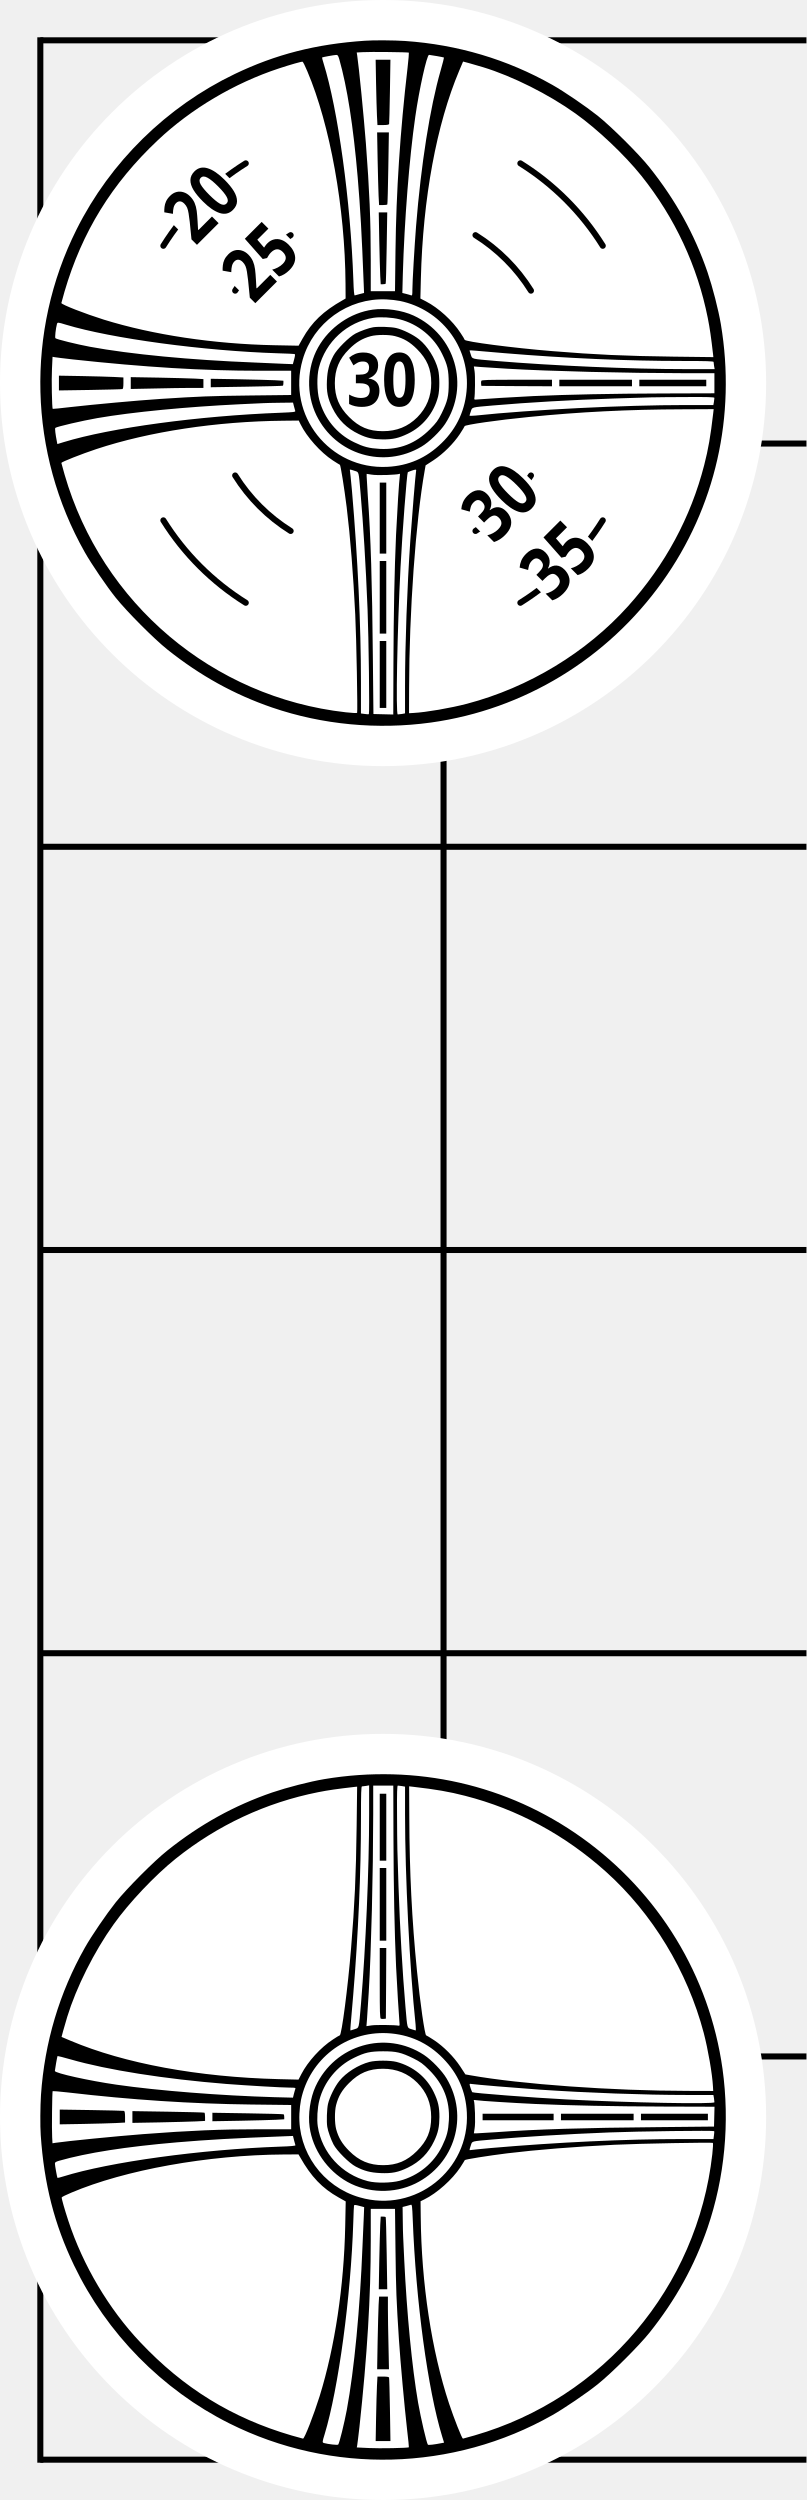
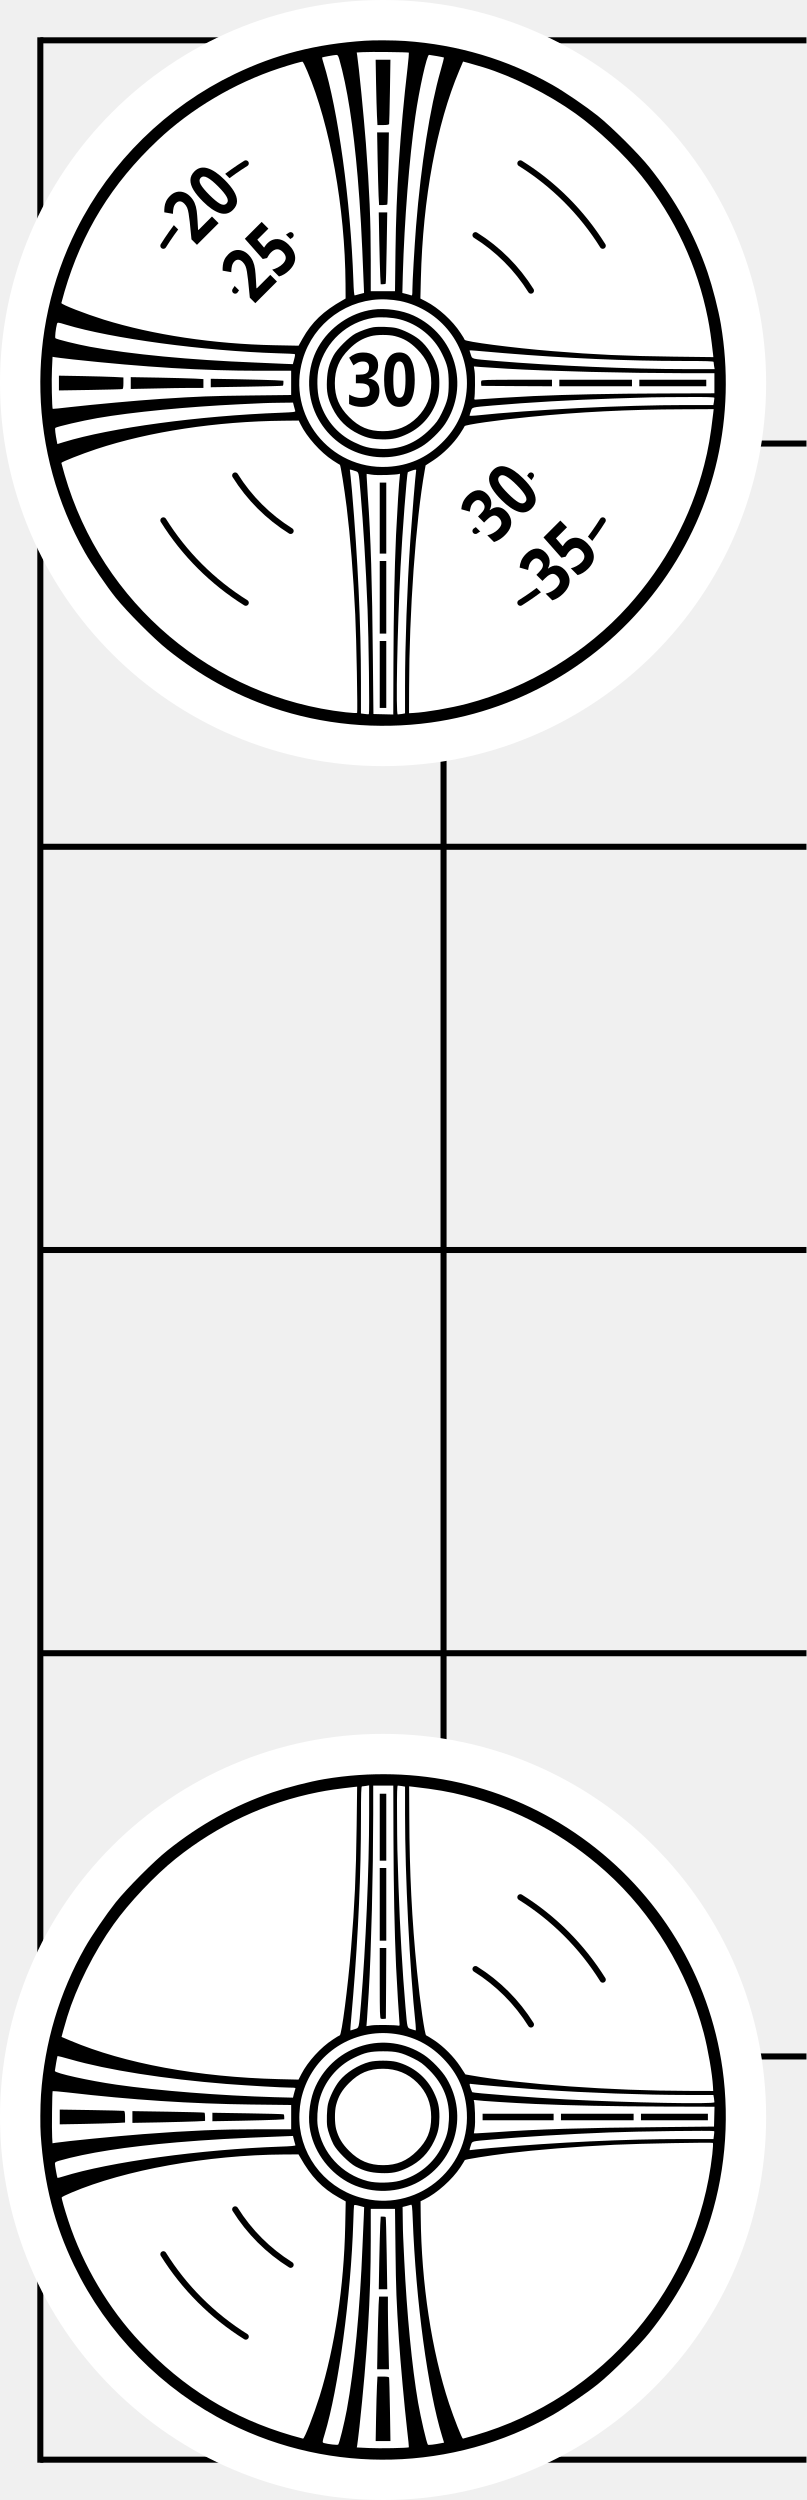
<svg xmlns="http://www.w3.org/2000/svg" xmlns:xlink="http://www.w3.org/1999/xlink" width="200mm" height="620mm" viewBox="0 0 200 620" version="1.1" id="svg8">
  <defs id="defs2" />
  <g id="layer1" transform="translate(0,323)">
    <path style="fill:none;stroke:#000000;stroke-width:1.5;stroke-linecap:butt;stroke-linejoin:miter;stroke-miterlimit:4;stroke-dasharray:none;stroke-opacity:1" d="M 10,287 H 200" id="path41" />
    <use x="0" y="0" xlink:href="#path41" id="use848" transform="translate(0,-100)" width="100%" height="100%" />
    <use x="0" y="0" xlink:href="#path41" id="use852" transform="translate(0,-200)" width="100%" height="100%" />
    <use x="0" y="0" xlink:href="#path41" id="use854" transform="translate(0,-300)" width="100%" height="100%" />
    <use x="0" y="0" xlink:href="#path41" id="use856" transform="translate(0,-400)" width="100%" height="100%" />
    <use x="0" y="0" xlink:href="#path41" id="use858" transform="translate(0,-500)" width="100%" height="100%" />
    <use x="0" y="0" xlink:href="#path41" id="use860" transform="translate(0,-600)" width="100%" height="100%" />
    <path style="fill:none;stroke:#000000;stroke-width:1.5;stroke-linecap:butt;stroke-linejoin:miter;stroke-miterlimit:4;stroke-dasharray:none;stroke-opacity:1" d="m 10,-313.75 v 601.5" id="path862" />
    <use x="0" y="0" xlink:href="#path862" id="use864" transform="translate(100)" width="100%" height="100%" />
    <circle style="opacity:1;fill:#ffffff;fill-opacity:1;fill-rule:nonzero;stroke:none;stroke-width:2;stroke-linecap:round;stroke-linejoin:round;stroke-miterlimit:4;stroke-dasharray:none;stroke-dashoffset:0;stroke-opacity:1;paint-order:markers stroke fill" id="path17" cx="95" cy="-228" r="95" />
    <path id="path354" style="fill:#000000;stroke:none;stroke-width:0.035" d="m 94.175,-155.74 v 8.3 h 0.81 0.81 v -8.3 -8.3 h -0.81 -0.81 z m 0,-19.131 v 9.009 h 0.81 0.81 v -9.009 -9.009 h -0.81 -0.81 z m 0,-19.637 v 8.806 h 0.81 0.81 v -8.806 -8.806 h -0.81 -0.81 z m 64.378,-33.505 v 0.81 h 8.3 8.3 v -0.81 -0.81 h -8.3 -8.3 z m -19.84,0 v 0.81 h 9.009 9.009 v -0.81 -0.81 h -9.009 -9.009 z m -19.354,-0.526 c -0.061,0.162 -0.081,0.506 -0.041,0.769 l 0.061,0.466 8.766,0.061 8.746,0.04 v -0.81 -0.81 h -8.705 c -7.369,0 -8.725,0.041 -8.827,0.283 z m -67.091,0.526 v 1.053 l 8.867,-0.142 c 4.859,-0.081 8.908,-0.182 9.009,-0.243 0.081,-0.041 0.142,-0.344 0.142,-0.668 v -0.567 l -2.065,-0.121 c -1.154,-0.061 -5.203,-0.162 -9.009,-0.243 l -6.944,-0.121 z m -19.84,0.02 v 1.458 l 5.932,-0.121 c 3.239,-0.081 7.308,-0.142 9.009,-0.142 h 3.077 v -1.093 -1.093 l -2.065,-0.121 c -1.154,-0.061 -5.203,-0.162 -9.009,-0.243 l -6.944,-0.121 z m -17.815,-0.02 v 1.842 l 7.754,-0.121 c 4.251,-0.081 7.855,-0.162 7.997,-0.223 0.162,-0.041 0.243,-0.526 0.243,-1.478 v -1.397 l -2.267,-0.121 c -1.255,-0.061 -4.859,-0.162 -7.997,-0.223 l -5.729,-0.101 z m 77.942,-13.827 c -1.053,0.162 -3.178,0.931 -4.353,1.539 -1.62,0.85 -4.656,3.887 -5.507,5.507 -1.113,2.146 -1.498,3.624 -1.62,6.175 -0.121,2.814 0.202,4.413 1.356,6.782 1.458,2.976 3.583,5.081 6.579,6.499 2.065,0.992 3.543,1.296 5.972,1.316 2.49,0 3.907,-0.324 6.175,-1.417 3.685,-1.761 6.418,-5.122 7.49,-9.232 0.405,-1.599 0.405,-5.081 0,-6.681 -0.729,-2.794 -2.632,-5.81 -4.717,-7.49 -1.437,-1.154 -3.988,-2.409 -5.709,-2.814 -1.215,-0.283 -4.413,-0.385 -5.668,-0.182 z m 5.365,2.186 c 2.207,0.567 3.725,1.458 5.486,3.219 2.51,2.51 3.543,4.94 3.543,8.422 0,3.34 -1.154,6.175 -3.462,8.503 -2.348,2.328 -5.081,3.442 -8.523,3.442 -3.502,0 -5.871,-0.992 -8.402,-3.523 -2.47,-2.47 -3.523,-4.98 -3.523,-8.381 0,-3.421 1.073,-5.992 3.543,-8.442 1.721,-1.721 3.28,-2.652 5.385,-3.219 1.458,-0.385 4.454,-0.405 5.952,-0.02 z m -5.446,-6.559 c -5.547,0.749 -10.79,4.373 -13.584,9.373 -2.814,5.041 -2.976,11.56 -0.425,16.823 4.778,9.798 16.702,13.361 26.075,7.774 1.883,-1.113 4.596,-3.725 5.851,-5.628 6.195,-9.454 2.531,-22.087 -7.814,-26.865 -2.834,-1.316 -6.944,-1.923 -10.102,-1.478 z m 6.66,2.409 c 4.535,1.154 8.503,4.393 10.527,8.604 1.336,2.733 1.599,3.988 1.62,7.187 0,3.3 -0.283,4.494 -1.741,7.49 -0.911,1.822 -1.296,2.348 -2.895,3.968 -3.543,3.543 -7.592,5.142 -12.471,4.879 -2.612,-0.142 -4.008,-0.506 -6.377,-1.66 -4.251,-2.045 -7.389,-5.891 -8.624,-10.527 -0.567,-2.146 -0.628,-5.851 -0.101,-7.895 1.66,-6.499 7.025,-11.418 13.584,-12.43 1.68,-0.263 4.616,-0.101 6.478,0.385 z m -5.081,-19.698 c 0.081,3.765 0.182,7.774 0.243,8.908 l 0.121,2.085 h 0.567 c 0.324,0 0.628,-0.061 0.668,-0.162 0.061,-0.081 0.162,-4.089 0.243,-8.908 l 0.142,-8.746 h -1.053 -1.053 z m -0.405,-19.941 c 0.081,3.705 0.182,7.774 0.243,9.009 l 0.121,2.288 h 0.972 c 0.547,0 1.032,-0.061 1.073,-0.162 0.061,-0.081 0.162,-4.13 0.243,-9.009 l 0.142,-8.847 h -1.458 -1.458 z m -0.385,-18.929 c 0.061,3.219 0.162,6.863 0.223,8.098 l 0.121,2.288 h 1.397 c 0.951,0 1.437,-0.081 1.498,-0.263 0.041,-0.121 0.121,-3.765 0.202,-8.098 l 0.121,-7.835 h -1.842 -1.822 z m -2.733,-10.527 c -12.228,0.83 -22.148,3.381 -32.29,8.24 -16.924,8.118 -30.893,21.844 -39.254,38.566 -12.673,25.306 -11.904,55.45 2.065,80.088 1.64,2.895 5.405,8.442 7.652,11.236 2.774,3.462 9.535,10.244 12.835,12.876 8.138,6.478 16.52,11.114 25.933,14.353 12.471,4.272 26.176,5.567 39.436,3.725 23.038,-3.219 43.728,-15.811 57.353,-34.902 13.179,-18.443 18.321,-41.096 14.515,-63.872 -0.607,-3.583 -2.045,-9.191 -3.32,-12.936 -3.239,-9.414 -7.875,-17.795 -14.353,-25.933 -2.632,-3.32 -9.434,-10.082 -12.876,-12.835 -2.814,-2.247 -8.381,-6.053 -11.236,-7.652 -11.195,-6.337 -23.524,-10.001 -36.541,-10.892 -2.713,-0.182 -7.774,-0.223 -9.92,-0.061 z m 10.871,2.956 c 0.041,0.061 -0.101,1.721 -0.324,3.725 -1.842,15.791 -2.814,30.65 -2.996,45.409 l -0.121,10.021 h -2.996 -3.016 v -7.693 c 0,-9.819 -0.324,-17.41 -1.215,-29.051 -0.526,-6.802 -1.741,-19.03 -2.146,-21.702 l -0.121,-0.749 1.498,-0.081 c 1.863,-0.121 11.296,0 11.438,0.121 z m -17.269,1.599 c 1.964,6.903 3.482,16.52 4.575,29.314 0.668,7.976 0.992,13.665 1.498,26.642 l 0.081,2.045 -1.053,0.263 c -0.567,0.142 -1.134,0.304 -1.255,0.344 -0.142,0.061 -0.263,-1.134 -0.344,-3.786 -0.688,-19.577 -3.806,-42.331 -7.41,-53.851 -0.223,-0.709 -0.385,-1.336 -0.344,-1.377 0.101,-0.081 2.935,-0.607 3.502,-0.628 0.364,-0.02 0.486,0.162 0.749,1.032 z m 24.192,-0.749 c 0.931,0.162 1.741,0.324 1.782,0.364 0.041,0.041 -0.344,1.478 -0.83,3.219 -2.632,9.151 -4.859,23.261 -6.094,38.627 -0.385,5 -0.911,13.807 -0.911,15.771 0,1.275 -0.041,1.458 -0.324,1.356 -0.182,-0.081 -0.749,-0.223 -1.255,-0.364 l -0.911,-0.223 0.121,-4.676 c 0.385,-13.179 1.599,-28.747 3.097,-39.092 0.972,-6.762 2.854,-15.285 3.401,-15.285 0.121,0 0.992,0.142 1.923,0.304 z m -32.108,3.765 c 5.648,13.321 9.353,33.869 9.474,52.717 l 0.02,3.644 -0.668,0.385 c -4.879,2.753 -7.713,5.466 -10.021,9.576 l -0.972,1.741 -6.094,-0.121 c -14.981,-0.304 -30.023,-2.571 -42.19,-6.337 -4.656,-1.458 -10.547,-3.745 -10.547,-4.13 0,-0.081 0.364,-1.356 0.79,-2.854 4.332,-14.779 11.742,-26.784 23.099,-37.493 8.26,-7.814 19.07,-14.212 30.083,-17.835 2.895,-0.952 5.588,-1.721 5.851,-1.66 0.121,0.041 0.648,1.093 1.174,2.369 z m 43.566,-1.012 c 7.308,2.227 16.277,6.721 22.978,11.519 5.405,3.846 12.167,10.264 16.277,15.386 8.341,10.426 13.928,22.411 16.499,35.327 0.506,2.551 0.83,4.838 1.316,9.09 l 0.061,0.587 -9.839,-0.121 c -12.268,-0.162 -19.354,-0.486 -30.185,-1.377 -9.738,-0.79 -21.662,-2.348 -21.662,-2.814 0,-0.081 -0.445,-0.85 -1.012,-1.68 -1.964,-3.037 -5.486,-6.235 -8.584,-7.835 l -1.377,-0.709 0.121,-4.919 c 0.506,-20.022 3.887,-38.262 9.515,-51.603 l 0.952,-2.247 1.458,0.385 c 0.81,0.223 2.369,0.668 3.482,1.012 z m -20.569,57.98 c 10.122,2.126 17.086,11.155 16.56,21.439 -0.283,5.385 -2.389,10.062 -6.256,13.807 -3.765,3.685 -8.199,5.628 -13.442,5.891 -14.293,0.749 -25.022,-12.795 -21.014,-26.581 2.632,-9.151 11.296,-15.386 20.771,-14.941 1.073,0.041 2.591,0.223 3.381,0.385 z m -82.902,5.871 c 11.276,3.421 34.173,6.519 52.656,7.106 2.126,0.061 3.948,0.142 4.089,0.182 0.162,0.061 0.142,0.405 -0.101,1.296 l -0.324,1.215 -2.146,-0.081 c -1.174,-0.061 -4.494,-0.202 -7.389,-0.324 -15.851,-0.628 -30.711,-2.045 -40.793,-3.907 -3.239,-0.607 -8.28,-1.842 -8.563,-2.126 -0.162,-0.162 0.081,-2.409 0.385,-3.523 0.142,-0.445 0.223,-0.445 2.186,0.162 z m 108.936,7.086 c 15.123,1.255 30.266,1.923 43.89,1.923 6.134,0 7.835,0.061 7.835,0.243 0,0.142 0.061,0.607 0.121,1.012 l 0.142,0.769 h -7.065 c -13.645,0 -33.12,-0.85 -47.15,-2.024 -6.316,-0.547 -5.871,-0.425 -6.256,-1.559 -0.182,-0.526 -0.324,-0.992 -0.324,-1.032 0,-0.061 0.668,-0.041 1.478,0.041 0.79,0.081 4.11,0.364 7.329,0.628 z m -107.398,1.518 c 18.159,1.964 32.452,2.834 46.563,2.834 h 7.794 v 3.016 2.996 l -10.224,0.121 c -9.94,0.121 -12.45,0.223 -22.168,0.85 -5.83,0.385 -16.661,1.377 -22.35,2.024 -2.389,0.283 -4.373,0.486 -4.393,0.445 -0.182,-0.182 -0.324,-7.369 -0.182,-9.92 l 0.142,-2.996 0.547,0.101 c 0.283,0.061 2.207,0.283 4.272,0.526 z m 108.005,2.328 c 10.527,0.628 29.314,1.093 44.295,1.113 h 7.025 v 2.49 2.49 l -12.795,0.041 c -12.693,0.041 -23.443,0.263 -32.047,0.648 -3.907,0.182 -13.24,0.749 -14.374,0.871 -0.263,0.02 -0.385,-0.061 -0.324,-0.263 0.182,-0.81 0.243,-5.709 0.061,-6.762 l -0.182,-1.194 1.741,0.142 c 0.952,0.061 3.927,0.263 6.6,0.425 z m 51.32,7.227 c 0,0.142 -0.061,0.607 -0.121,1.012 l -0.142,0.769 h -6.903 c -15.224,0 -38.303,1.154 -52.089,2.612 -0.81,0.081 -1.478,0.081 -1.478,0.02 0,-0.081 0.142,-0.547 0.324,-1.053 0.364,-1.093 0,-0.992 5.547,-1.478 8.665,-0.749 19.556,-1.377 29.861,-1.721 8.928,-0.304 9.576,-0.324 17.775,-0.364 5.668,-0.041 7.227,0.02 7.227,0.202 z m -104.28,2.065 c 0.121,0.486 0.263,1.012 0.324,1.174 0.101,0.263 -0.425,0.324 -3.482,0.445 -20.427,0.769 -42.352,3.745 -53.932,7.288 l -1.579,0.486 -0.101,-0.526 c -0.385,-1.943 -0.547,-3.34 -0.405,-3.482 0.304,-0.304 6.701,-1.782 10.406,-2.429 8.827,-1.518 22.046,-2.794 35.428,-3.442 2.51,-0.121 5.061,-0.243 5.668,-0.263 0.607,-0.041 2.531,-0.081 4.272,-0.101 l 3.178,-0.041 z m 103.976,1.782 c -0.648,5.628 -1.215,8.887 -2.227,12.815 -3.32,12.957 -9.677,24.739 -18.848,34.962 -10.345,11.519 -24.678,20.204 -39.963,24.233 -4.11,1.073 -10.163,2.126 -13.321,2.288 l -1.073,0.061 0.02,-6.276 c 0.02,-18.787 1.66,-41.582 3.867,-53.911 l 0.223,-1.275 1.964,-1.275 c 2.45,-1.62 4.96,-4.13 6.519,-6.478 0.648,-0.992 1.194,-1.883 1.194,-1.964 0,-0.344 8.3,-1.539 15.993,-2.288 12.531,-1.255 24.597,-1.862 38.121,-1.903 l 7.652,-0.04 z m -102.336,2.693 c 1.518,3.118 4.96,6.984 7.997,8.968 0.891,0.567 1.68,1.073 1.761,1.093 0.182,0.081 1.073,5.648 1.68,10.487 0.911,7.47 1.64,16.783 2.126,26.622 0.304,6.215 0.628,24.253 0.466,24.415 -0.101,0.081 -1.336,0.02 -2.794,-0.142 -32.999,-3.705 -60.531,-26.986 -69.763,-58.993 -0.425,-1.498 -0.79,-2.794 -0.79,-2.854 0,-0.243 5.041,-2.227 8.705,-3.442 13.098,-4.332 29.78,-6.863 46.401,-7.025 l 3.765,-0.041 z m 13.422,11.56 c 1.093,0.364 0.972,-0.041 1.458,5.446 0.688,7.997 1.296,17.775 1.741,28.849 0.283,7.207 0.526,25.933 0.324,26.055 -0.081,0.041 -0.547,0.02 -1.053,-0.061 l -0.911,-0.121 v -7.733 c 0,-14.171 -0.79,-30.812 -2.227,-47.494 -0.243,-2.612 -0.466,-4.879 -0.506,-5.021 -0.121,-0.324 0.041,-0.304 1.174,0.081 z m 15.224,0.121 c -0.121,0.587 -1.012,11.216 -1.417,17.066 -0.79,11.56 -1.316,25.954 -1.316,36.258 v 6.701 l -0.749,0.142 c -0.425,0.061 -0.891,0.121 -1.053,0.121 -0.526,0 -0.121,-20.953 0.688,-36.541 0.445,-8.604 1.579,-23.302 1.802,-23.524 0.101,-0.101 1.64,-0.648 1.903,-0.648 0.162,-0.02 0.223,0.142 0.142,0.425 z m -7.288,0.911 c 1.458,-0.061 2.794,-0.162 2.996,-0.243 0.324,-0.142 0.364,-0.081 0.263,0.526 -0.162,0.931 -0.668,8.948 -0.931,14.556 -0.385,8.725 -0.607,19.415 -0.648,31.946 l -0.041,12.612 -2.47,-0.061 -2.45,-0.061 -0.142,-13.969 c -0.162,-18.342 -0.526,-30.205 -1.255,-40.165 -0.142,-2.267 -0.283,-4.413 -0.283,-4.778 v -0.648 l 1.174,0.182 c 0.628,0.121 2.348,0.162 3.786,0.101 z" />
    <path style="opacity:1;fill:none;fill-opacity:1;fill-rule:nonzero;stroke:#000000;stroke-width:1.5;stroke-linecap:round;stroke-linejoin:round;stroke-miterlimit:4;stroke-dasharray:none;stroke-dashoffset:0;stroke-opacity:1;paint-order:markers stroke fill" id="path972" d="m 117.919,-264.678 a 43.25,43.25 0 0 1 13.759,13.759" />
    <path id="circle974" style="opacity:1;fill:none;fill-opacity:1;fill-rule:nonzero;stroke:#000000;stroke-width:1.5;stroke-linecap:round;stroke-linejoin:round;stroke-miterlimit:4;stroke-dasharray:none;stroke-dashoffset:0;stroke-opacity:1;paint-order:markers stroke fill" d="m 129.047,-282.487 a 64.25,64.25 0 0 1 20.44,20.44" />
    <path d="m 58.322,-250.919 a 43.25,43.25 0 0 1 13.759,-13.759" id="path1019" style="opacity:1;fill:none;fill-opacity:1;fill-rule:nonzero;stroke:#000000;stroke-width:1.5;stroke-linecap:round;stroke-linejoin:round;stroke-miterlimit:4;stroke-dasharray:none;stroke-dashoffset:0;stroke-opacity:1;paint-order:markers stroke fill" />
    <path d="m 40.513,-262.047 a 64.25,64.25 0 0 1 20.44,-20.44" style="opacity:1;fill:none;fill-opacity:1;fill-rule:nonzero;stroke:#000000;stroke-width:1.5;stroke-linecap:round;stroke-linejoin:round;stroke-miterlimit:4;stroke-dasharray:none;stroke-dashoffset:0;stroke-opacity:1;paint-order:markers stroke fill" id="path1021" />
    <path style="opacity:1;fill:none;fill-opacity:1;fill-rule:nonzero;stroke:#000000;stroke-width:1.5;stroke-linecap:round;stroke-linejoin:round;stroke-miterlimit:4;stroke-dasharray:none;stroke-dashoffset:0;stroke-opacity:1;paint-order:markers stroke fill" id="path1023" d="M 72.081,-191.322 A 43.25,43.25 0 0 1 58.322,-205.081" />
    <path id="path1025" style="opacity:1;fill:none;fill-opacity:1;fill-rule:nonzero;stroke:#000000;stroke-width:1.5;stroke-linecap:round;stroke-linejoin:round;stroke-miterlimit:4;stroke-dasharray:none;stroke-dashoffset:0;stroke-opacity:1;paint-order:markers stroke fill" d="M 60.953,-173.513 A 64.25,64.25 0 0 1 40.513,-193.953" />
    <path d="m 131.678,-205.081 a 43.25,43.25 0 0 1 -13.759,13.759" id="path1027" style="opacity:1;fill:none;fill-opacity:1;fill-rule:nonzero;stroke:#000000;stroke-width:1.5;stroke-linecap:round;stroke-linejoin:round;stroke-miterlimit:4;stroke-dasharray:none;stroke-dashoffset:0;stroke-opacity:1;paint-order:markers stroke fill" />
    <path d="m 149.487,-193.953 a 64.25,64.25 0 0 1 -20.44,20.44" style="opacity:1;fill:none;fill-opacity:1;fill-rule:nonzero;stroke:#000000;stroke-width:1.5;stroke-linecap:round;stroke-linejoin:round;stroke-miterlimit:4;stroke-dasharray:none;stroke-dashoffset:0;stroke-opacity:1;paint-order:markers stroke fill" id="path1029" />
    <text xml:space="preserve" style="font-style:normal;font-variant:normal;font-weight:bold;font-stretch:normal;font-size:16.729px;line-height:1000;font-family:'Tlwg Typewriter';-inkscape-font-specification:'Tlwg Typewriter Bold';letter-spacing:0px;word-spacing:0px;fill:#000000;fill-opacity:1;stroke:none;stroke-width:0.265" x="94.464" y="-202.347" id="text1083" transform="scale(0.9103436,1.098486)">
      <tspan id="tspan1081" x="94.464" y="-202.347" style="font-style:normal;font-variant:normal;font-weight:bold;font-stretch:normal;font-family:'Tlwg Typewriter';-inkscape-font-specification:'Tlwg Typewriter Bold';letter-spacing:0px;stroke-width:0.265">30</tspan>
    </text>
    <g id="g1148" transform="rotate(-45,108.8187,-123.4152)">
      <rect y="-171" x="164" height="12" width="18" id="rect1139" style="opacity:1;fill:#ffffff;fill-opacity:1;fill-rule:nonzero;stroke:none;stroke-width:1.5;stroke-linecap:round;stroke-linejoin:round;stroke-miterlimit:4;stroke-dasharray:none;stroke-dashoffset:0;stroke-opacity:1;paint-order:markers stroke fill" />
      <text xml:space="preserve" style="font-style:normal;font-variant:normal;font-weight:bold;font-stretch:normal;font-size:16.729px;line-height:1000;font-family:'Tlwg Typewriter';-inkscape-font-specification:'Tlwg Typewriter Bold';letter-spacing:0px;word-spacing:0px;fill:#000000;fill-opacity:1;stroke:none;stroke-width:0.265" x="180.146" y="-144.996" id="text1143" transform="scale(0.9103436,1.098486)">
        <tspan id="tspan1141" x="180.146" y="-144.996" style="font-style:normal;font-variant:normal;font-weight:bold;font-stretch:normal;font-family:'Tlwg Typewriter';-inkscape-font-specification:'Tlwg Typewriter Bold';letter-spacing:0px;stroke-width:0.265">30</tspan>
      </text>
    </g>
    <g transform="rotate(-45,133.5182,-133.6461)" id="g1156">
      <rect style="opacity:1;fill:#ffffff;fill-opacity:1;fill-rule:nonzero;stroke:none;stroke-width:1.5;stroke-linecap:round;stroke-linejoin:round;stroke-miterlimit:4;stroke-dasharray:none;stroke-dashoffset:0;stroke-opacity:1;paint-order:markers stroke fill" id="rect1150" width="18" height="12" x="164" y="-171" />
      <text transform="scale(0.9103436,1.098486)" id="text1154" y="-144.996" x="180.146" style="font-style:normal;font-variant:normal;font-weight:bold;font-stretch:normal;font-size:16.729px;line-height:1000;font-family:'Tlwg Typewriter';-inkscape-font-specification:'Tlwg Typewriter Bold';letter-spacing:0px;word-spacing:0px;fill:#000000;fill-opacity:1;stroke:none;stroke-width:0.265" xml:space="preserve">
        <tspan style="font-style:normal;font-variant:normal;font-weight:bold;font-stretch:normal;font-family:'Tlwg Typewriter';-inkscape-font-specification:'Tlwg Typewriter Bold';letter-spacing:0px;stroke-width:0.265" y="-144.996" x="180.146" id="tspan1152">35</tspan>
      </text>
    </g>
    <g id="g1164" transform="rotate(-45,7.085857,-81.27611)">
      <rect y="-171" x="164" height="12" width="18" id="rect1158" style="opacity:1;fill:#ffffff;fill-opacity:1;fill-rule:nonzero;stroke:none;stroke-width:1.5;stroke-linecap:round;stroke-linejoin:round;stroke-miterlimit:4;stroke-dasharray:none;stroke-dashoffset:0;stroke-opacity:1;paint-order:markers stroke fill" />
      <text xml:space="preserve" style="font-style:normal;font-variant:normal;font-weight:bold;font-stretch:normal;font-size:16.729px;line-height:1000;font-family:'Tlwg Typewriter';-inkscape-font-specification:'Tlwg Typewriter Bold';letter-spacing:0px;word-spacing:0px;fill:#000000;fill-opacity:1;stroke:none;stroke-width:0.265" x="180.146" y="-144.996" id="text1162" transform="scale(0.9103436,1.098486)">
        <tspan id="tspan1160" x="180.146" y="-144.996" style="font-style:normal;font-variant:normal;font-weight:bold;font-stretch:normal;font-family:'Tlwg Typewriter';-inkscape-font-specification:'Tlwg Typewriter Bold';letter-spacing:0px;stroke-width:0.265">25</tspan>
      </text>
    </g>
    <g transform="rotate(-45,-17.61367,-71.04522)" id="g1180">
      <rect style="opacity:1;fill:#ffffff;fill-opacity:1;fill-rule:nonzero;stroke:none;stroke-width:1.5;stroke-linecap:round;stroke-linejoin:round;stroke-miterlimit:4;stroke-dasharray:none;stroke-dashoffset:0;stroke-opacity:1;paint-order:markers stroke fill" id="rect1174" width="18" height="12" x="164" y="-171" />
      <text transform="scale(0.9103436,1.098486)" id="text1178" y="-144.996" x="180.146" style="font-style:normal;font-variant:normal;font-weight:bold;font-stretch:normal;font-size:16.729px;line-height:1000;font-family:'Tlwg Typewriter';-inkscape-font-specification:'Tlwg Typewriter Bold';letter-spacing:0px;word-spacing:0px;fill:#000000;fill-opacity:1;stroke:none;stroke-width:0.265" xml:space="preserve">
        <tspan style="font-style:normal;font-variant:normal;font-weight:bold;font-stretch:normal;font-family:'Tlwg Typewriter';-inkscape-font-specification:'Tlwg Typewriter Bold';letter-spacing:0px;stroke-width:0.265" y="-144.996" x="180.146" id="tspan1176">20</tspan>
      </text>
    </g>
    <use x="0" y="0" xlink:href="#path17" id="use850" transform="translate(0,430)" width="100%" height="100%" />
    <use x="0" y="0" xlink:href="#path354" id="use853" transform="rotate(-90,310.0001,-12.99988)" width="100%" height="100%" />
+     <path d="m 117.919,165.322 a 43.25,43.25 0 0 1 13.759,13.759" id="path855" style="opacity:1;fill:none;fill-opacity:1;fill-rule:nonzero;stroke:#000000;stroke-width:1.5;stroke-linecap:round;stroke-linejoin:round;stroke-miterlimit:4;stroke-dasharray:none;stroke-dashoffset:0;stroke-opacity:1;paint-order:markers stroke fill" />
+     <path d="m 129.047,147.513 a 64.25,64.25 0 0 1 20.44,20.44" style="opacity:1;fill:none;fill-opacity:1;fill-rule:nonzero;stroke:#000000;stroke-width:1.5;stroke-linecap:round;stroke-linejoin:round;stroke-miterlimit:4;stroke-dasharray:none;stroke-dashoffset:0;stroke-opacity:1;paint-order:markers stroke fill" id="path857" />
+     <path d="M 72.081,238.678 A 43.25,43.25 0 0 1 58.322,224.919" id="path859" style="opacity:1;fill:none;fill-opacity:1;fill-rule:nonzero;stroke:#000000;stroke-width:1.5;stroke-linecap:round;stroke-linejoin:round;stroke-miterlimit:4;stroke-dasharray:none;stroke-dashoffset:0;stroke-opacity:1;paint-order:markers stroke fill" />
+     <path d="M 60.953,256.487 A 64.25,64.25 0 0 1 40.513,236.048" style="opacity:1;fill:none;fill-opacity:1;fill-rule:nonzero;stroke:#000000;stroke-width:1.5;stroke-linecap:round;stroke-linejoin:round;stroke-miterlimit:4;stroke-dasharray:none;stroke-dashoffset:0;stroke-opacity:1;paint-order:markers stroke fill" id="path861" />
  </g>
</svg>
